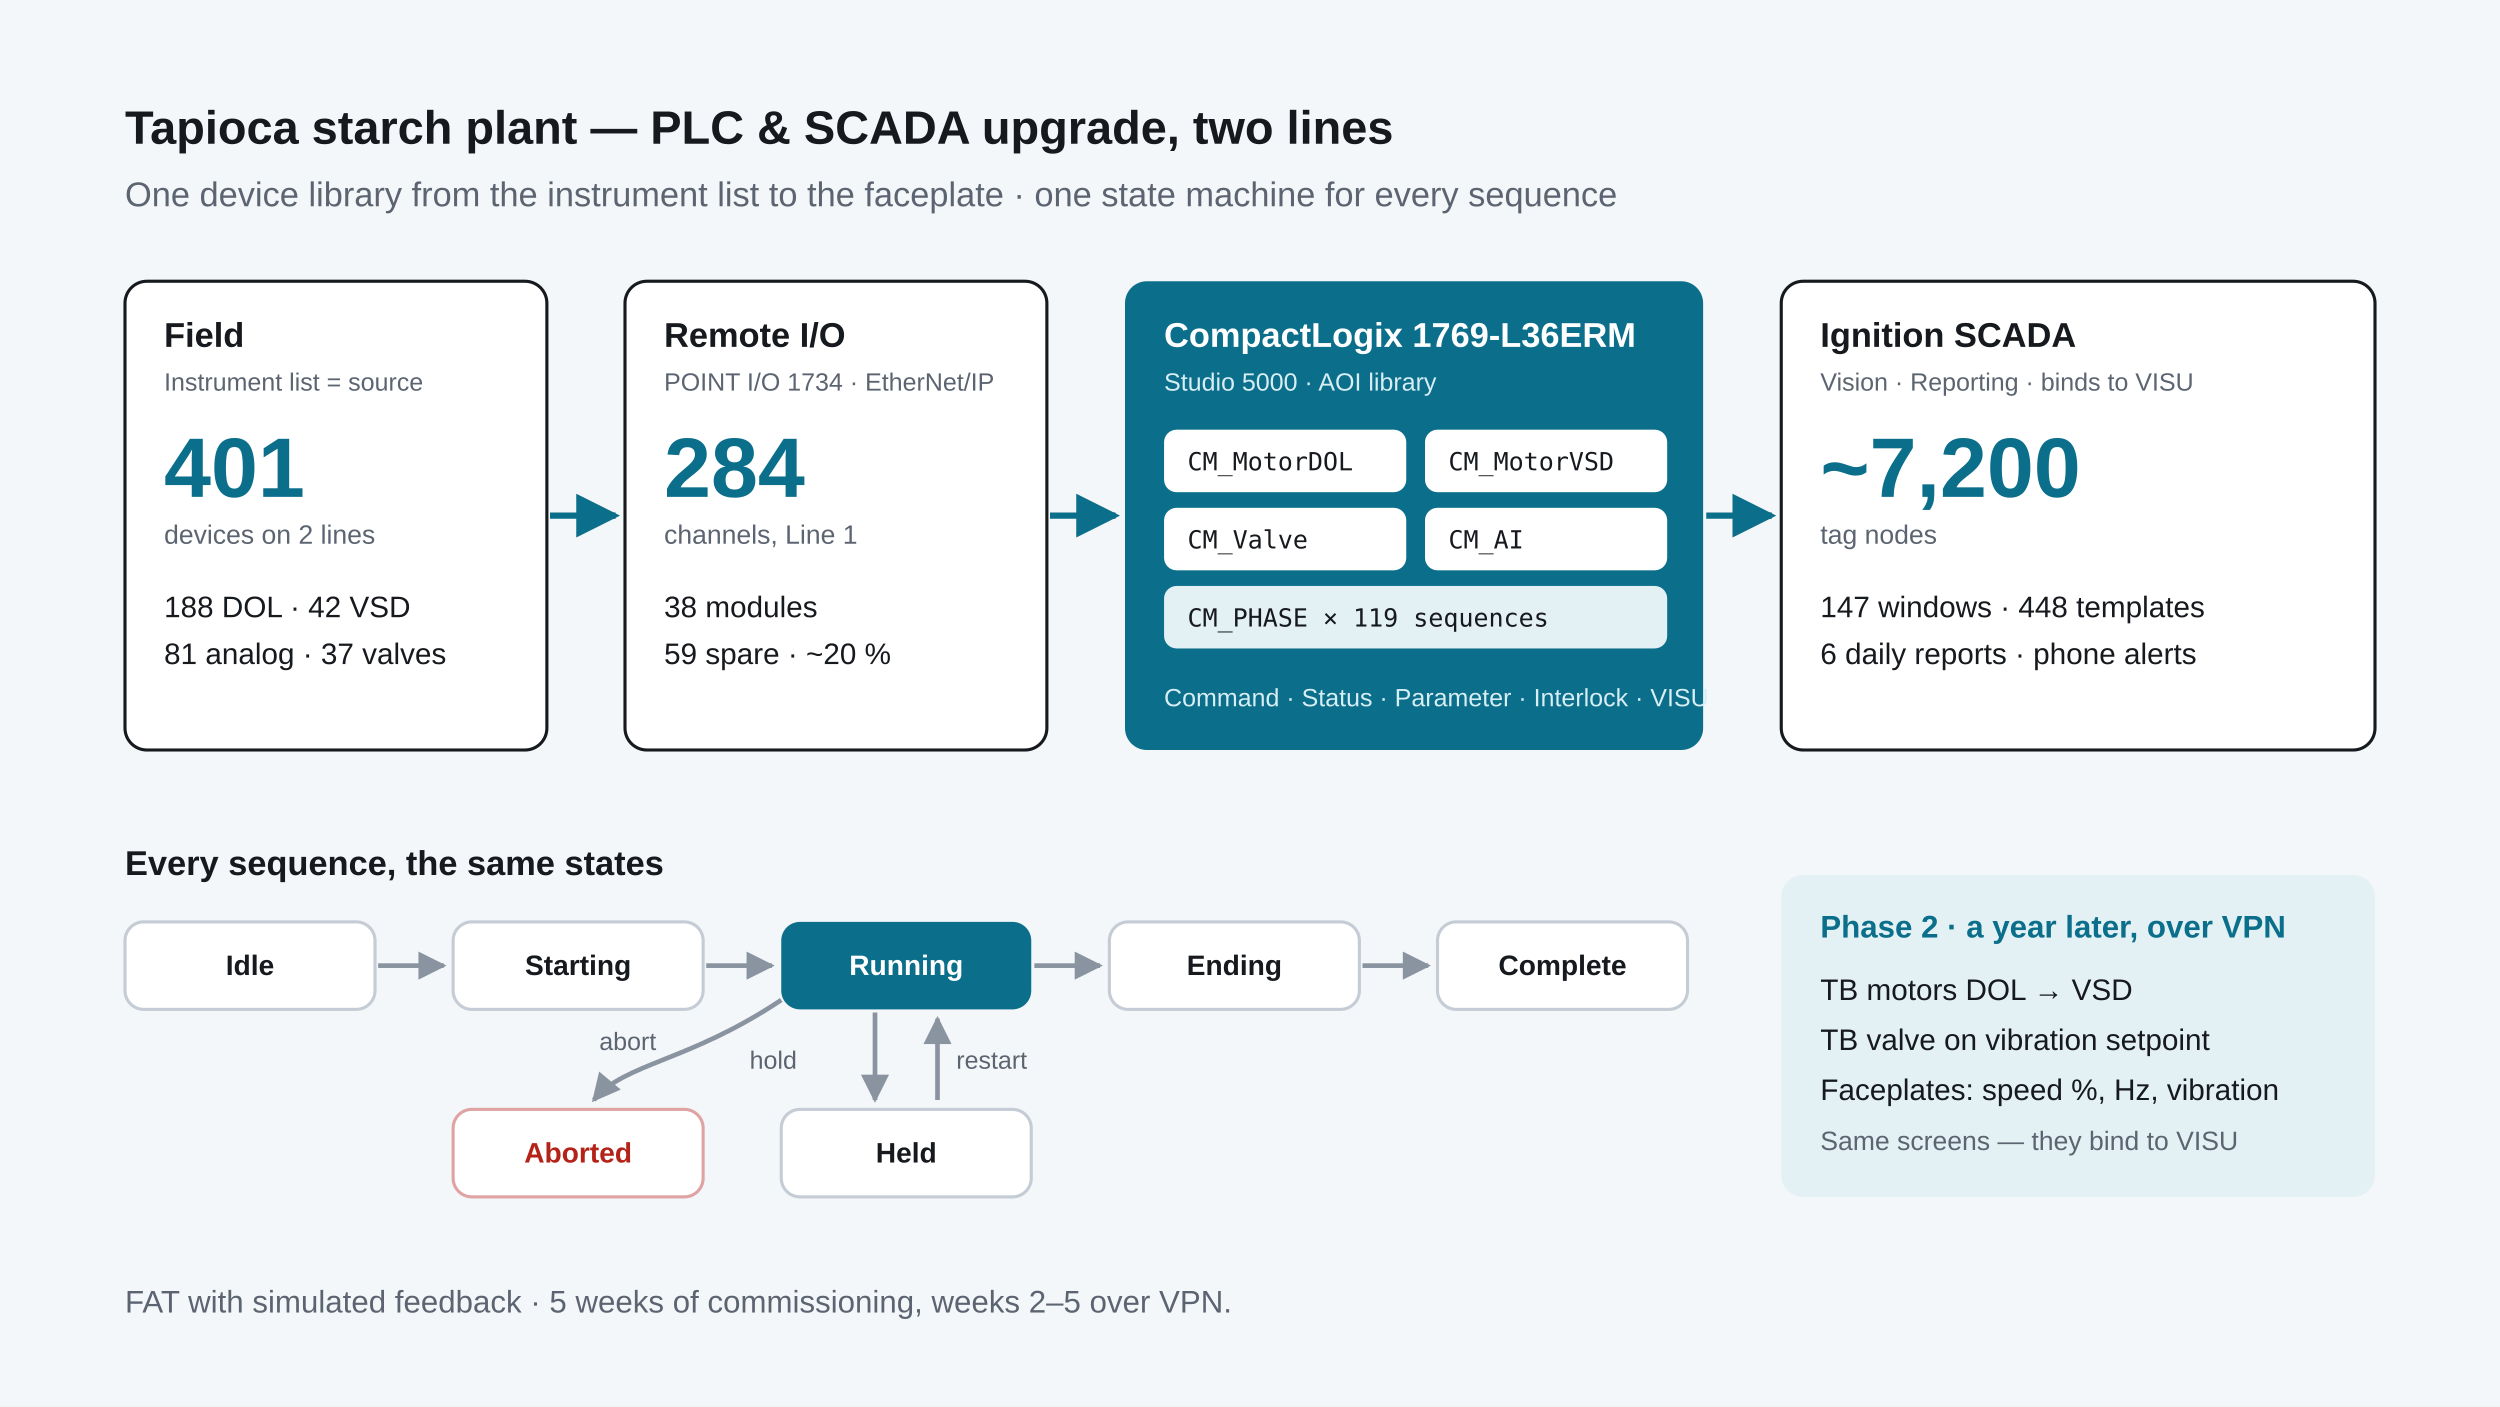
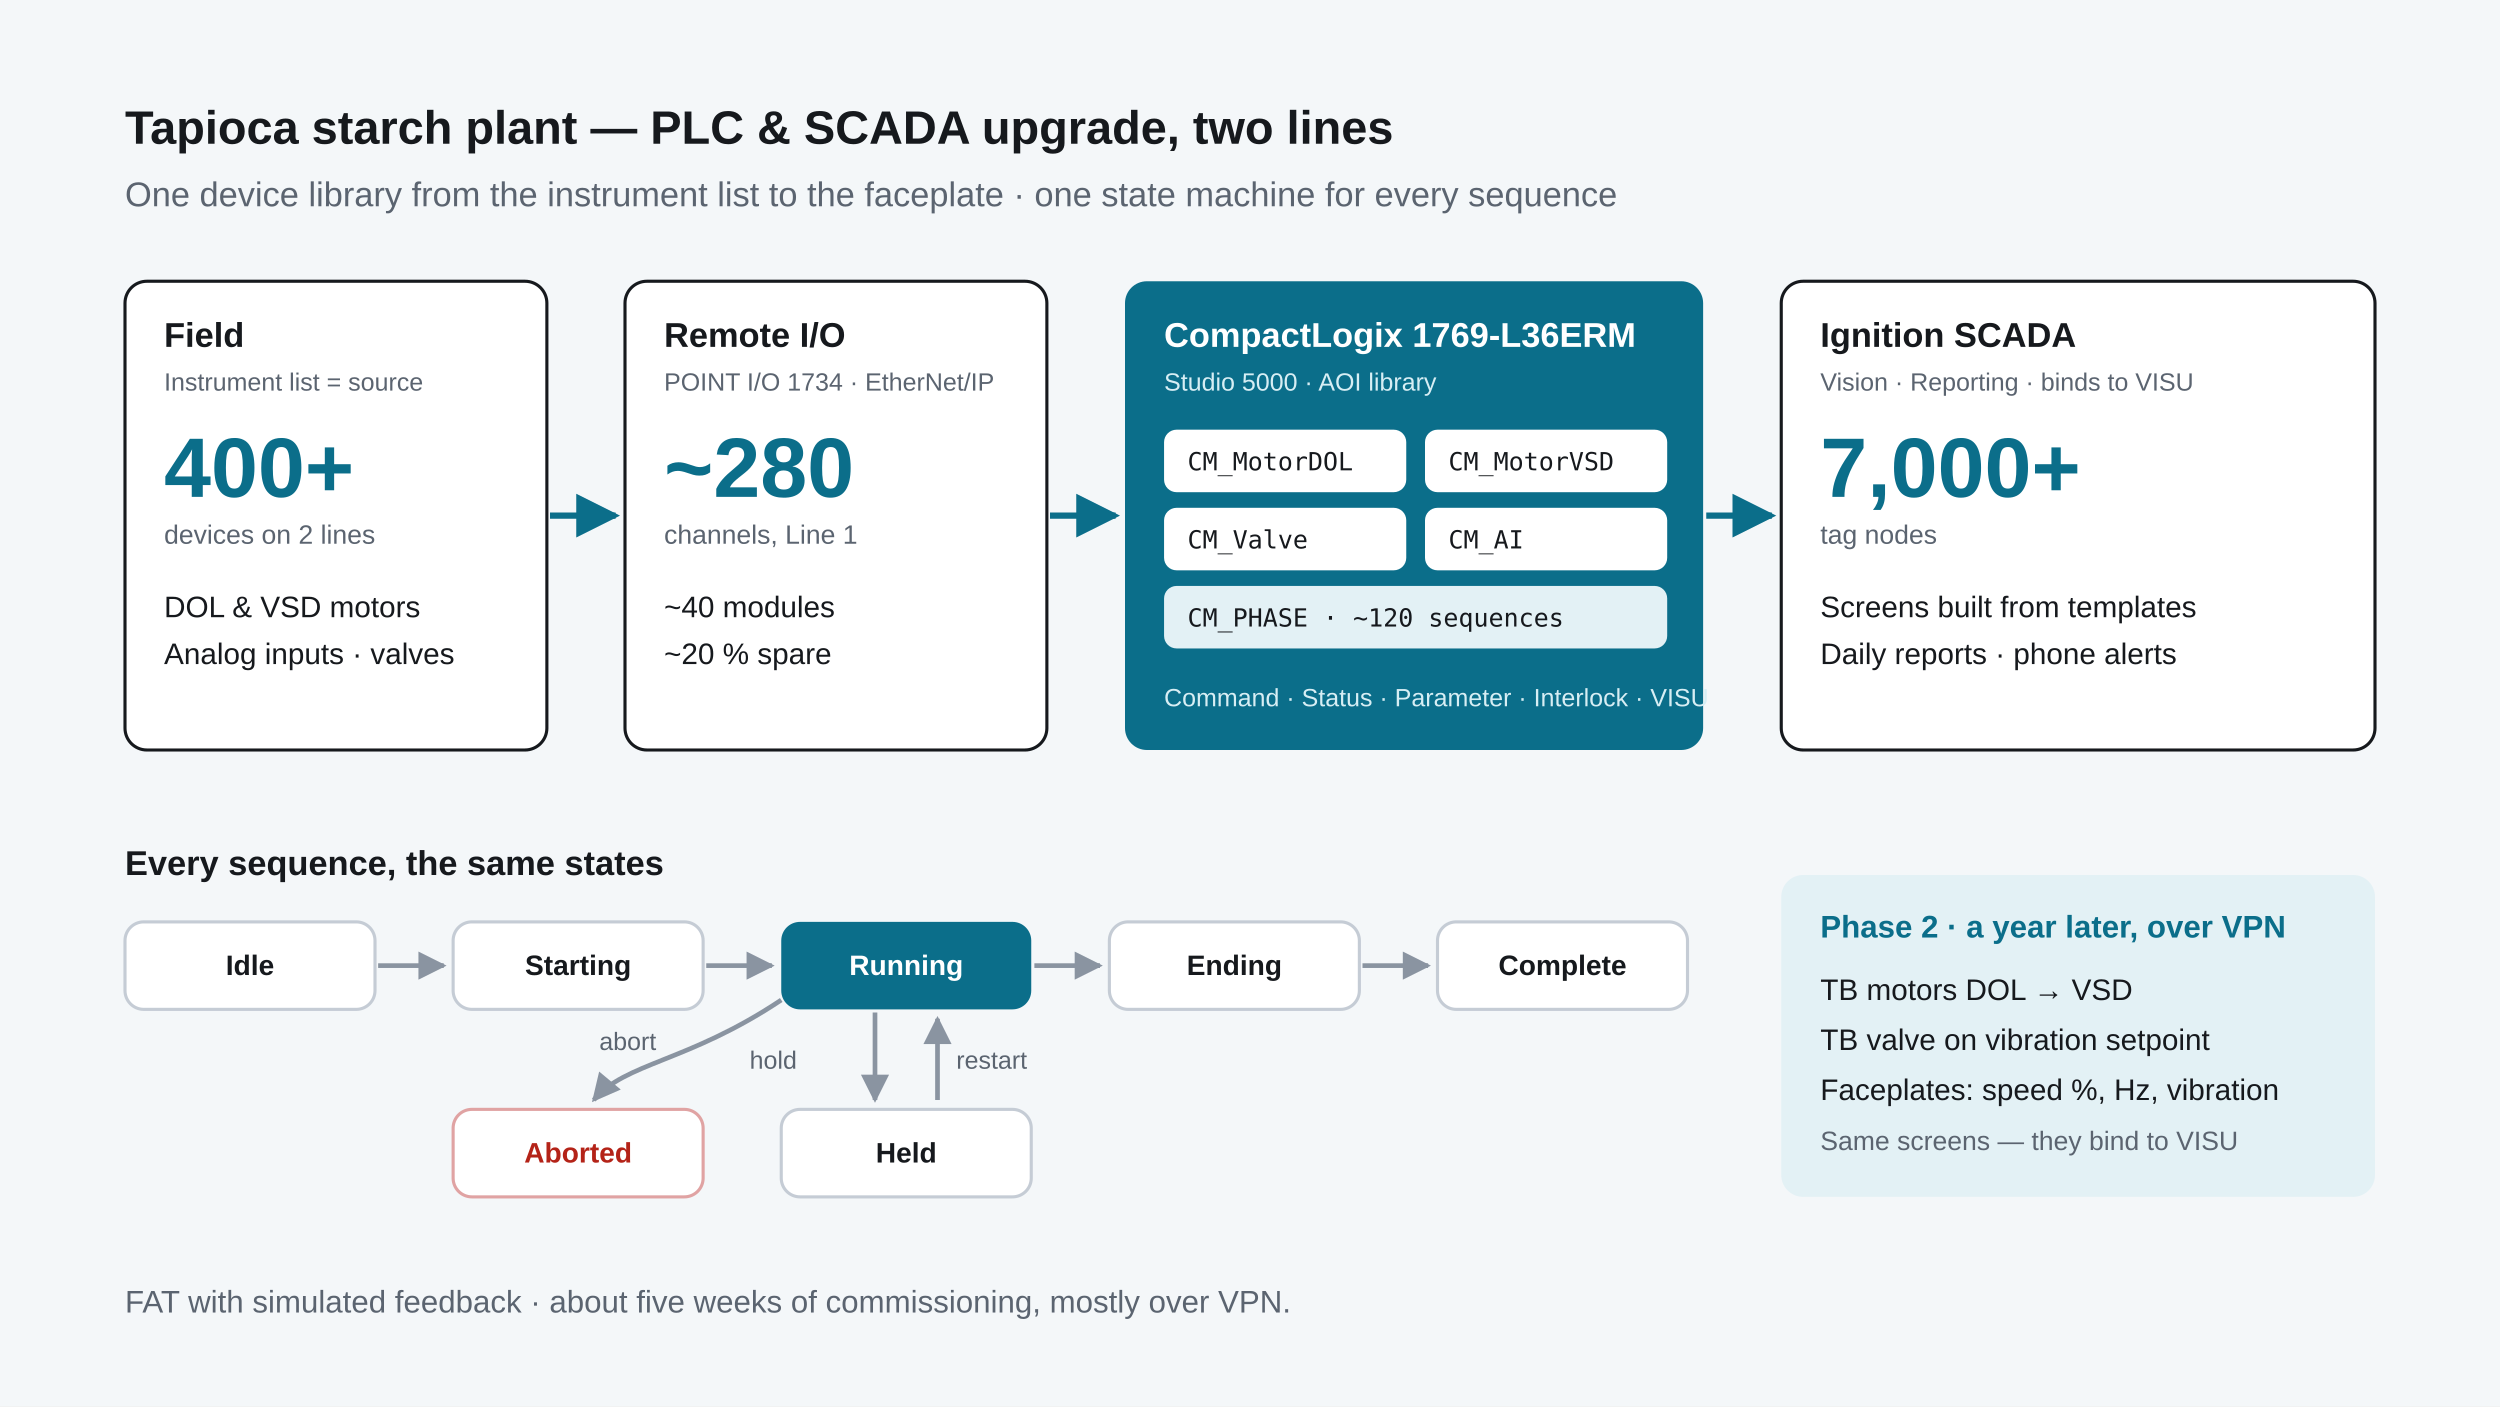
<svg xmlns="http://www.w3.org/2000/svg" viewBox="0 0 1600 900" width="1600" height="900" font-family="Segoe UI, Arial, sans-serif">
  <defs>
    <marker id="a" viewBox="0 0 10 10" refX="9" refY="5" markerWidth="7" markerHeight="7" orient="auto-start-reverse">
      <path d="M0 0L10 5L0 10z" fill="#0b6e8a" />
    </marker>
    <marker id="g" viewBox="0 0 10 10" refX="9" refY="5" markerWidth="6" markerHeight="6" orient="auto-start-reverse">
      <path d="M0 0L10 5L0 10z" fill="#8a94a1" />
    </marker>
  </defs>
  <rect width="1600" height="900" fill="#f4f7f9" />
  <text x="80" y="92" font-size="30" font-weight="700" fill="#16191d">Tapioca starch plant — PLC &amp; SCADA upgrade, two lines</text>
  <text x="80" y="132" font-size="22" fill="#5b6470">One device library from the instrument list to the faceplate · one state machine for every sequence</text>
  <g font-size="19" fill="#16191d">
    <rect x="80" y="180" width="270" height="300" rx="14" fill="#fff" stroke="#16191d" stroke-width="2" />
    <text x="105" y="222" font-weight="700" font-size="22">Field</text>
    <text x="105" y="250" fill="#5b6470" font-size="16">Instrument list = source</text>
-     <text x="105" y="318" font-size="54" font-weight="800" fill="#0b6e8a">401</text>
+     <text x="105" y="318" font-size="54" font-weight="800" fill="#0b6e8a">400+</text>
    <text x="105" y="348" fill="#5b6470" font-size="17">devices on 2 lines</text>
-     <text x="105" y="395">188 DOL · 42 VSD</text>
-     <text x="105" y="425">81 analog · 37 valves</text>
+     <text x="105" y="395">DOL &amp; VSD motors</text>
+     <text x="105" y="425">Analog inputs · valves</text>
    <rect x="400" y="180" width="270" height="300" rx="14" fill="#fff" stroke="#16191d" stroke-width="2" />
    <text x="425" y="222" font-weight="700" font-size="22">Remote I/O</text>
    <text x="425" y="250" fill="#5b6470" font-size="16">POINT I/O 1734 · EtherNet/IP</text>
-     <text x="425" y="318" font-size="54" font-weight="800" fill="#0b6e8a">284</text>
+     <text x="425" y="318" font-size="54" font-weight="800" fill="#0b6e8a">~280</text>
    <text x="425" y="348" fill="#5b6470" font-size="17">channels, Line 1</text>
-     <text x="425" y="395">38 modules</text>
-     <text x="425" y="425">59 spare · ~20 %</text>
+     <text x="425" y="395">~40 modules</text>
+     <text x="425" y="425">~20 % spare</text>
    <rect x="720" y="180" width="370" height="300" rx="14" fill="#0b6e8a" />
    <text x="745" y="222" font-weight="700" font-size="22" fill="#fff">CompactLogix 1769-L36ERM</text>
    <text x="745" y="250" fill="#d7eef4" font-size="16">Studio 5000 · AOI library</text>
    <g font-size="16" font-family="Consolas, monospace">
      <rect x="745" y="275" width="155" height="40" rx="8" fill="#fff" />
      <text x="760" y="301">CM_MotorDOL</text>
      <rect x="912" y="275" width="155" height="40" rx="8" fill="#fff" />
      <text x="927" y="301">CM_MotorVSD</text>
      <rect x="745" y="325" width="155" height="40" rx="8" fill="#fff" />
      <text x="760" y="351">CM_Valve</text>
      <rect x="912" y="325" width="155" height="40" rx="8" fill="#fff" />
      <text x="927" y="351">CM_AI</text>
      <rect x="745" y="375" width="322" height="40" rx="8" fill="#e3f1f5" />
-       <text x="760" y="401">CM_PHASE × 119 sequences</text>
+       <text x="760" y="401">CM_PHASE · ~120 sequences</text>
    </g>
    <text x="745" y="452" fill="#d7eef4" font-size="16">Command · Status · Parameter · Interlock · VISU</text>
    <rect x="1140" y="180" width="380" height="300" rx="14" fill="#fff" stroke="#16191d" stroke-width="2" />
    <text x="1165" y="222" font-weight="700" font-size="22">Ignition SCADA</text>
    <text x="1165" y="250" fill="#5b6470" font-size="16">Vision · Reporting · binds to VISU</text>
-     <text x="1165" y="318" font-size="54" font-weight="800" fill="#0b6e8a">~7,200</text>
+     <text x="1165" y="318" font-size="54" font-weight="800" fill="#0b6e8a">7,000+</text>
    <text x="1165" y="348" fill="#5b6470" font-size="17">tag nodes</text>
-     <text x="1165" y="395">147 windows · 448 templates</text>
-     <text x="1165" y="425">6 daily reports · phone alerts</text>
+     <text x="1165" y="395">Screens built from templates</text>
+     <text x="1165" y="425">Daily reports · phone alerts</text>
  </g>
  <g stroke="#0b6e8a" stroke-width="4" marker-end="url(#a)">
    <line x1="352" y1="330" x2="394" y2="330" />
    <line x1="672" y1="330" x2="714" y2="330" />
    <line x1="1092" y1="330" x2="1134" y2="330" />
  </g>
  <text x="80" y="560" font-size="22" font-weight="700" fill="#16191d">Every sequence, the same states</text>
  <g font-size="18" font-weight="600" text-anchor="middle" fill="#16191d">
    <rect x="80" y="590" width="160" height="56" rx="12" fill="#fff" stroke="#c5ccd5" stroke-width="2" />
    <text x="160" y="624">Idle</text>
    <rect x="290" y="590" width="160" height="56" rx="12" fill="#fff" stroke="#c5ccd5" stroke-width="2" />
    <text x="370" y="624">Starting</text>
    <rect x="500" y="590" width="160" height="56" rx="12" fill="#0b6e8a" />
    <text x="580" y="624" fill="#fff">Running</text>
    <rect x="710" y="590" width="160" height="56" rx="12" fill="#fff" stroke="#c5ccd5" stroke-width="2" />
    <text x="790" y="624">Ending</text>
    <rect x="920" y="590" width="160" height="56" rx="12" fill="#fff" stroke="#c5ccd5" stroke-width="2" />
    <text x="1000" y="624">Complete</text>
    <rect x="500" y="710" width="160" height="56" rx="12" fill="#fff" stroke="#c5ccd5" stroke-width="2" />
    <text x="580" y="744">Held</text>
    <rect x="290" y="710" width="160" height="56" rx="12" fill="#fff" stroke="#e0a3a3" stroke-width="2" />
    <text x="370" y="744" fill="#b42318">Aborted</text>
  </g>
  <g stroke="#8a94a1" stroke-width="3" fill="none" marker-end="url(#g)">
    <line x1="242" y1="618" x2="284" y2="618" />
    <line x1="452" y1="618" x2="494" y2="618" />
    <line x1="662" y1="618" x2="704" y2="618" />
    <line x1="872" y1="618" x2="914" y2="618" />
    <path d="M560 648 V704" />
    <path d="M600 704 V652" />
    <path d="M500 640 C 440 680, 400 680, 380 704" />
  </g>
  <g font-size="16" fill="#5b6470">
    <text x="510" y="684" text-anchor="end">hold</text>
    <text x="612" y="684">restart</text>
    <text x="420" y="672" text-anchor="end">abort</text>
  </g>
  <g font-size="19" fill="#16191d">
    <rect x="1140" y="560" width="380" height="206" rx="14" fill="#e3f1f5" />
    <text x="1165" y="600" font-weight="700" font-size="20" fill="#0b6e8a">Phase 2 · a year later, over VPN</text>
    <text x="1165" y="640">TB motors DOL → VSD</text>
    <text x="1165" y="672">TB valve on vibration setpoint</text>
    <text x="1165" y="704">Faceplates: speed %, Hz, vibration</text>
    <text x="1165" y="736" fill="#5b6470" font-size="17">Same screens — they bind to VISU</text>
  </g>
-   <text x="80" y="840" font-size="20" fill="#5b6470">FAT with simulated feedback · 5 weeks of commissioning, weeks 2–5 over VPN.</text>
+   <text x="80" y="840" font-size="20" fill="#5b6470">FAT with simulated feedback · about five weeks of commissioning, mostly over VPN.</text>
</svg>
